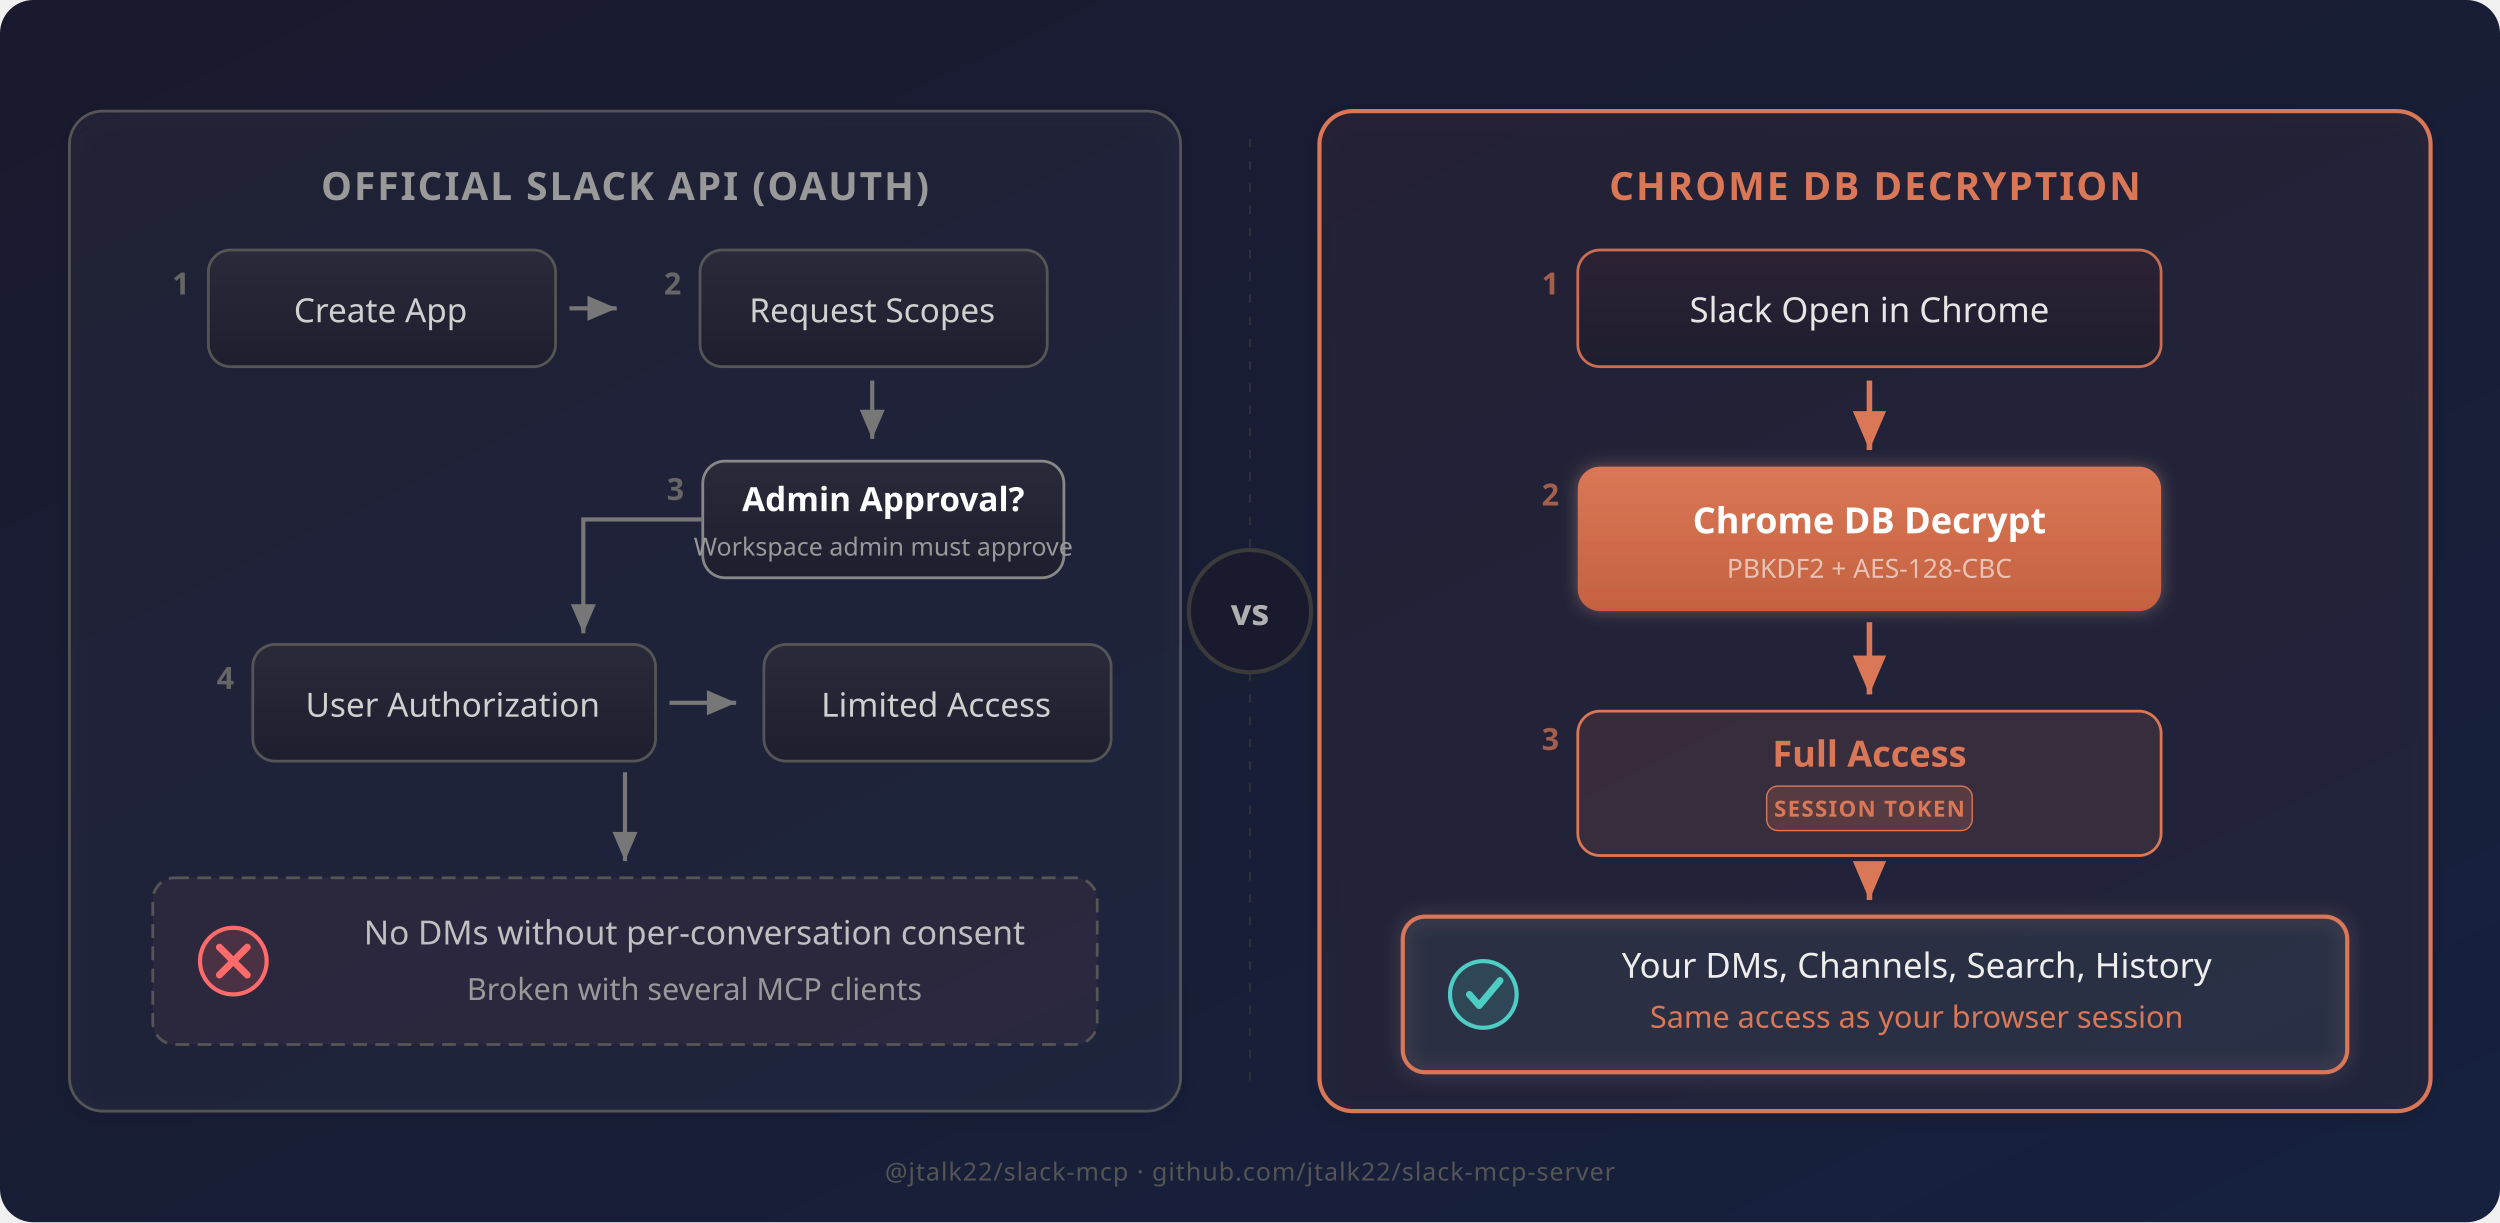
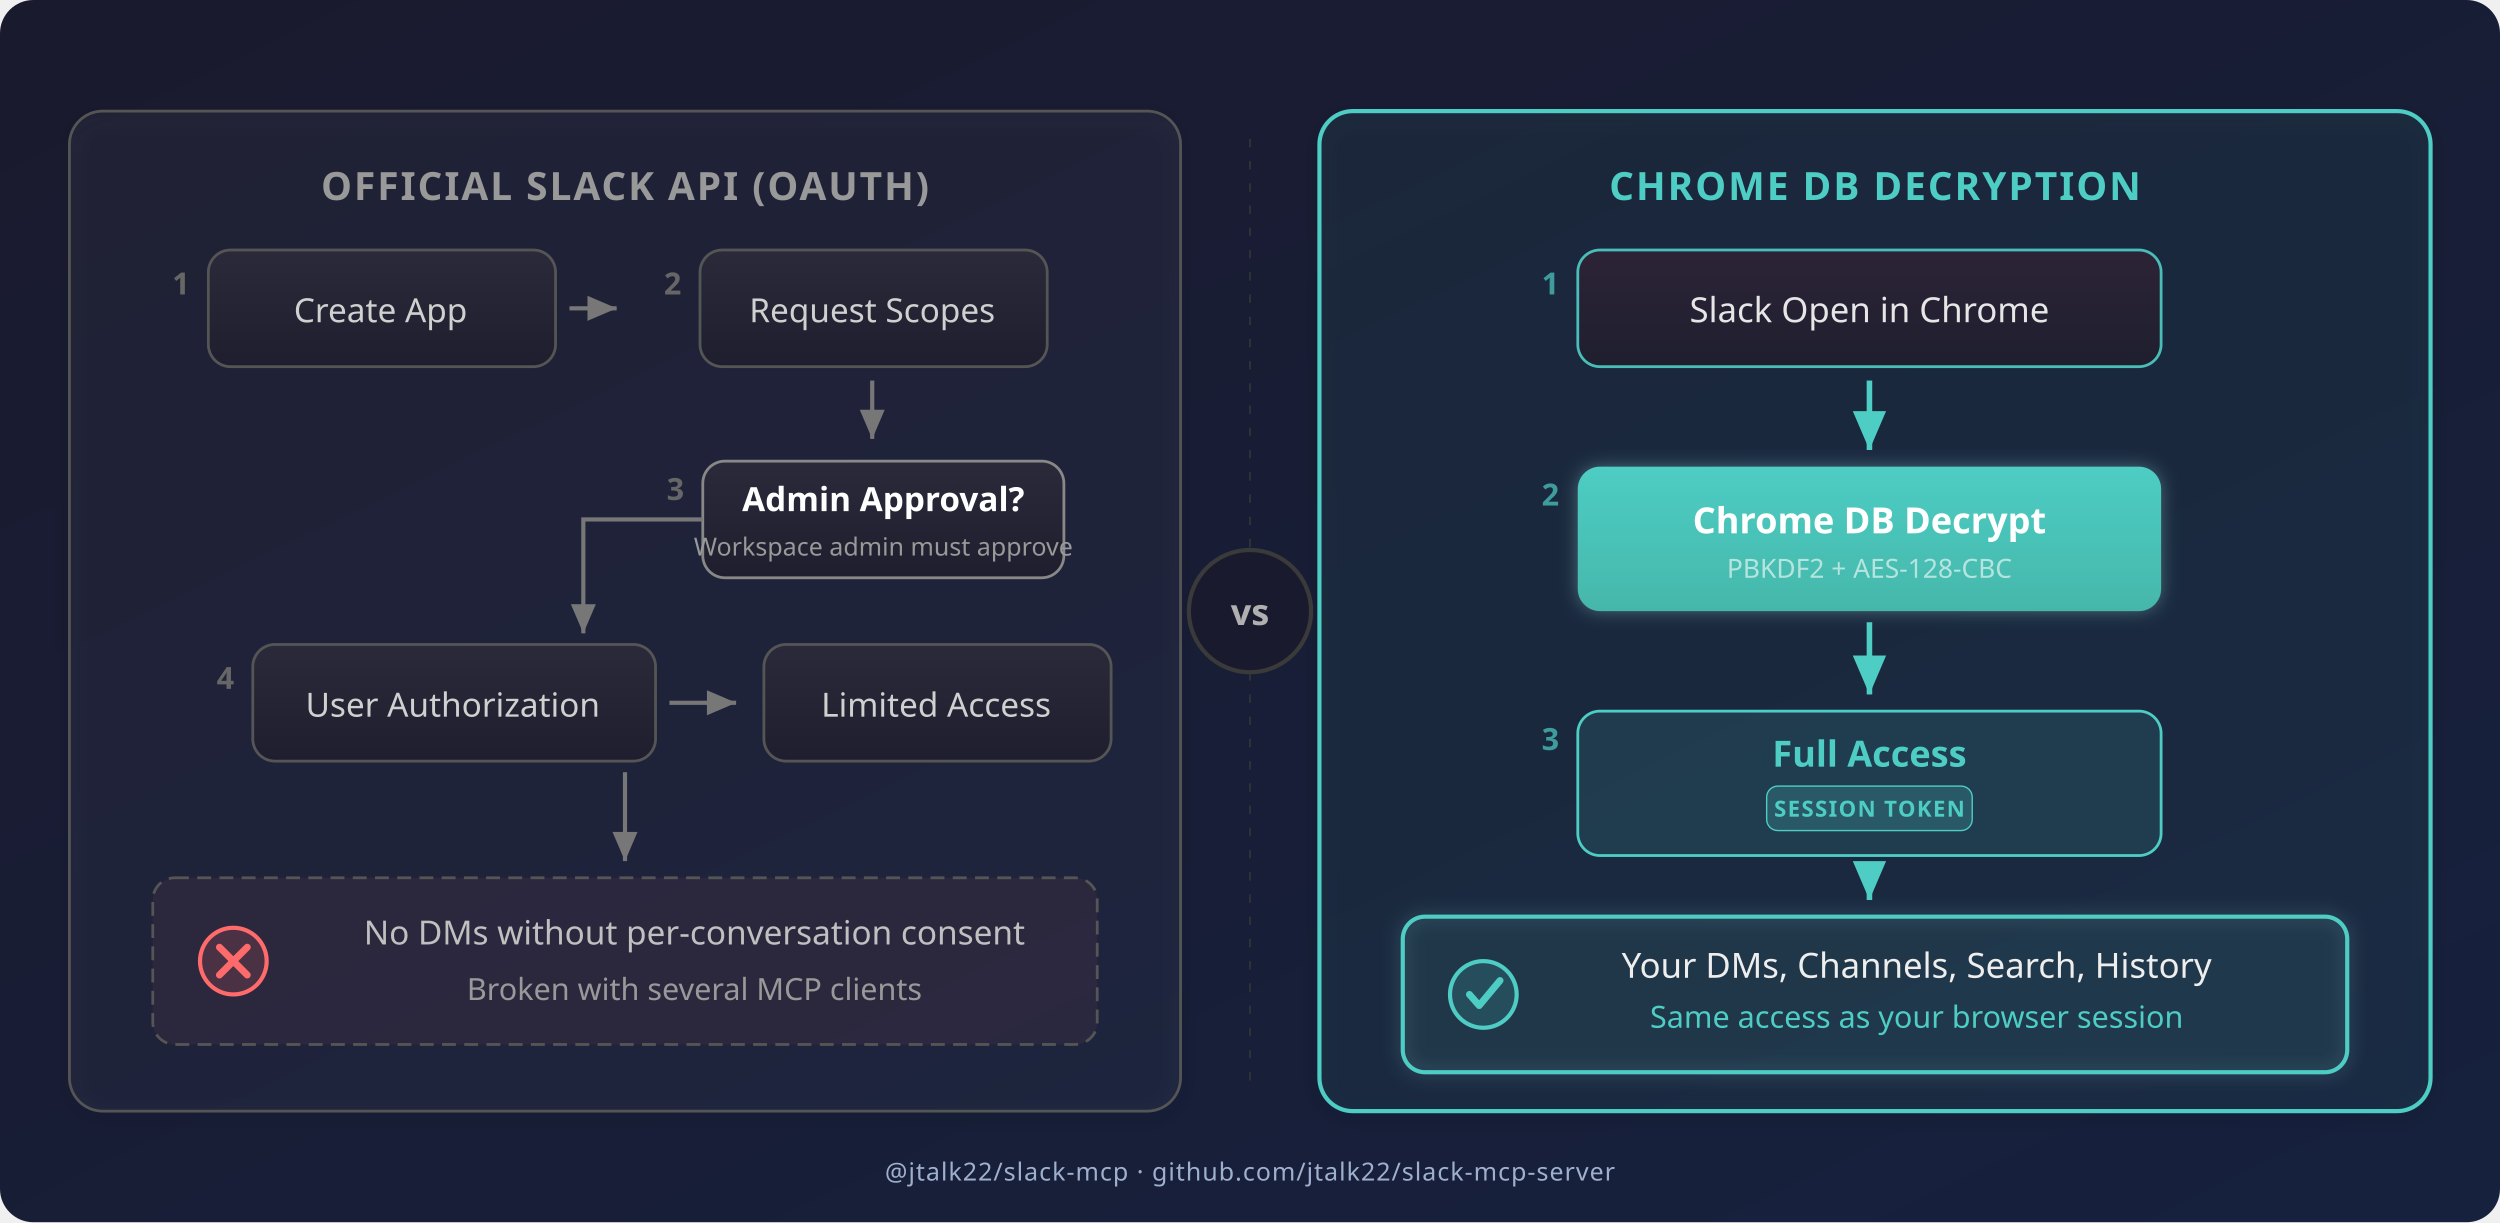
<svg xmlns="http://www.w3.org/2000/svg" viewBox="0 0 900 440">
  <defs>
    <linearGradient id="bgGrad" x1="0%" y1="0%" x2="100%" y2="100%">
      <stop offset="0%" style="stop-color:#1a1a2e" />
      <stop offset="100%" style="stop-color:#16213e" />
    </linearGradient>
    <linearGradient id="boxGradMuted" x1="0%" y1="0%" x2="0%" y2="100%">
      <stop offset="0%" style="stop-color:#2a2a3a" />
      <stop offset="100%" style="stop-color:#1e1e2e" />
    </linearGradient>
    <linearGradient id="boxGradOrange" x1="0%" y1="0%" x2="0%" y2="100%">
-       <stop offset="0%" style="stop-color:#da7756" />
-       <stop offset="100%" style="stop-color:#c4613f" />
+       <stop offset="0%" style="stop-color:#4ecdc4" />
+       <stop offset="100%" style="stop-color:#45b7aa" />
    </linearGradient>
    <linearGradient id="boxGradOrangeSoft" x1="0%" y1="0%" x2="0%" y2="100%">
      <stop offset="0%" style="stop-color:#2e2235" />
      <stop offset="100%" style="stop-color:#1e1e2e" />
    </linearGradient>
    <filter id="glowOrange" x="-20%" y="-20%" width="140%" height="140%">
      <feGaussianBlur in="SourceGraphic" stdDeviation="3" result="blur" />
-       <feColorMatrix in="blur" type="matrix" values="0 0 0 0 0.855  0 0 0 0 0.467  0 0 0 0 0.337  0 0 0 0.35 0" result="glow" />
+       <feColorMatrix in="blur" type="matrix" values="0 0 0 0 0.306  0 0 0 0 0.804  0 0 0 0 0.769  0 0 0 0.35 0" result="glow" />
      <feMerge>
        <feMergeNode in="glow" />
        <feMergeNode in="SourceGraphic" />
      </feMerge>
    </filter>
    <filter id="shadow" x="-5%" y="-5%" width="115%" height="115%">
      <feDropShadow dx="0" dy="2" stdDeviation="3" flood-color="#000000" flood-opacity="0.3" />
    </filter>
    <marker id="arrowMuted" markerWidth="8" markerHeight="8" refX="7" refY="3" orient="auto" markerUnits="strokeWidth">
      <path d="M0,0 L0,6 L7,3 z" fill="#777777" />
    </marker>
    <marker id="arrowOrange" markerWidth="8" markerHeight="8" refX="7" refY="3" orient="auto" markerUnits="strokeWidth">
-       <path d="M0,0 L0,6 L7,3 z" fill="#da7756" />
+       <path d="M0,0 L0,6 L7,3 z" fill="#4ecdc4" />
    </marker>
  </defs>
  <rect width="900" height="440" fill="url(#bgGrad)" rx="12" />
  <rect x="25" y="40" width="400" height="360" rx="12" fill="rgba(255,255,255,0.025)" stroke="#555555" stroke-width="1" filter="url(#shadow)" />
  <text x="225" y="72" text-anchor="middle" fill="#999999" font-family="'Space Grotesk', 'Segoe UI', sans-serif" font-size="14" font-weight="600" letter-spacing="0.05em">OFFICIAL SLACK API (OAUTH)</text>
  <text x="62" y="106" fill="#666666" font-family="'Space Grotesk', 'Segoe UI', sans-serif" font-size="11" font-weight="700">1</text>
  <rect x="75" y="90" width="125" height="42" rx="8" fill="url(#boxGradMuted)" stroke="#555555" stroke-width="1" />
  <text x="137" y="116" text-anchor="middle" fill="#d0d0d0" font-family="'IBM Plex Sans', 'Segoe UI', sans-serif" font-size="12">Create App</text>
  <line x1="205" y1="111" x2="222" y2="111" stroke="#777777" stroke-width="1.5" marker-end="url(#arrowMuted)" />
  <text x="239" y="106" fill="#666666" font-family="'Space Grotesk', 'Segoe UI', sans-serif" font-size="11" font-weight="700">2</text>
  <rect x="252" y="90" width="125" height="42" rx="8" fill="url(#boxGradMuted)" stroke="#555555" stroke-width="1" />
  <text x="314" y="116" text-anchor="middle" fill="#d0d0d0" font-family="'IBM Plex Sans', 'Segoe UI', sans-serif" font-size="12">Request Scopes</text>
  <line x1="314" y1="137" x2="314" y2="158" stroke="#777777" stroke-width="1.5" marker-end="url(#arrowMuted)" />
  <text x="240" y="180" fill="#666666" font-family="'Space Grotesk', 'Segoe UI', sans-serif" font-size="11" font-weight="700">3</text>
  <rect x="253" y="166" width="130" height="42" rx="8" fill="url(#boxGradMuted)" stroke="#888888" stroke-width="1" />
  <text x="318" y="184" text-anchor="middle" fill="#ffffff" font-family="'IBM Plex Sans', 'Segoe UI', sans-serif" font-size="12" font-weight="600">Admin Approval?</text>
  <text x="318" y="200" text-anchor="middle" fill="#999999" font-family="'IBM Plex Sans', 'Segoe UI', sans-serif" font-size="9">Workspace admin must approve</text>
  <path d="M 253 187 L 210 187 L 210 228" stroke="#777777" stroke-width="1.5" fill="none" marker-end="url(#arrowMuted)" />
  <text x="78" y="248" fill="#666666" font-family="'Space Grotesk', 'Segoe UI', sans-serif" font-size="11" font-weight="700">4</text>
  <rect x="91" y="232" width="145" height="42" rx="8" fill="url(#boxGradMuted)" stroke="#555555" stroke-width="1" />
  <text x="163" y="258" text-anchor="middle" fill="#d0d0d0" font-family="'IBM Plex Sans', 'Segoe UI', sans-serif" font-size="12">User Authorization</text>
  <line x1="241" y1="253" x2="265" y2="253" stroke="#777777" stroke-width="1.5" marker-end="url(#arrowMuted)" />
  <text x="275" y="248" fill="#666666" font-family="'Space Grotesk', 'Segoe UI', sans-serif" font-size="11" font-weight="700">5</text>
  <rect x="275" y="232" width="125" height="42" rx="8" fill="url(#boxGradMuted)" stroke="#555555" stroke-width="1" />
  <text x="337" y="258" text-anchor="middle" fill="#d0d0d0" font-family="'IBM Plex Sans', 'Segoe UI', sans-serif" font-size="12">Limited Access</text>
  <line x1="225" y1="278" x2="225" y2="310" stroke="#777777" stroke-width="1.5" marker-end="url(#arrowMuted)" />
  <rect x="55" y="316" width="340" height="60" rx="8" fill="rgba(255,107,107,0.06)" stroke="#555555" stroke-width="1" stroke-dasharray="5,3" />
  <circle cx="84" cy="346" r="12" fill="rgba(255,107,107,0.15)" stroke="#ff6b6b" stroke-width="1.5" />
  <g transform="translate(84,346)">
    <line x1="-5" y1="-5" x2="5" y2="5" stroke="#ff6b6b" stroke-width="2.5" stroke-linecap="round" />
    <line x1="5" y1="-5" x2="-5" y2="5" stroke="#ff6b6b" stroke-width="2.5" stroke-linecap="round" />
  </g>
  <text x="250" y="340" text-anchor="middle" fill="#c0c0c0" font-family="'IBM Plex Sans', 'Segoe UI', sans-serif" font-size="12">No DMs without per-conversation consent</text>
  <text x="250" y="360" text-anchor="middle" fill="#999999" font-family="'IBM Plex Sans', 'Segoe UI', sans-serif" font-size="11">Broken with several MCP clients</text>
-   <rect x="475" y="40" width="400" height="360" rx="12" fill="rgba(218,119,86,0.05)" stroke="#da7756" stroke-width="1.5" filter="url(#shadow)" />
-   <text x="675" y="72" text-anchor="middle" fill="#da7756" font-family="'Space Grotesk', 'Segoe UI', sans-serif" font-size="14" font-weight="600" letter-spacing="0.05em">CHROME DB DECRYPTION</text>
-   <text x="555" y="106" fill="#da7756" font-family="'Space Grotesk', 'Segoe UI', sans-serif" font-size="11" font-weight="700" opacity="0.7">1</text>
-   <rect x="568" y="90" width="210" height="42" rx="8" fill="url(#boxGradOrangeSoft)" stroke="#da7756" stroke-width="1" opacity="0.9" />
+   <rect x="475" y="40" width="400" height="360" rx="12" fill="rgba(78,205,196,0.05)" stroke="#4ecdc4" stroke-width="1.5" filter="url(#shadow)" />
+   <text x="675" y="72" text-anchor="middle" fill="#4ecdc4" font-family="'Space Grotesk', 'Segoe UI', sans-serif" font-size="14" font-weight="600" letter-spacing="0.05em">CHROME DB DECRYPTION</text>
+   <text x="555" y="106" fill="#4ecdc4" font-family="'Space Grotesk', 'Segoe UI', sans-serif" font-size="11" font-weight="700" opacity="0.7">1</text>
+   <rect x="568" y="90" width="210" height="42" rx="8" fill="url(#boxGradOrangeSoft)" stroke="#4ecdc4" stroke-width="1" opacity="0.9" />
  <text x="673" y="116" text-anchor="middle" fill="#e6e6e6" font-family="'IBM Plex Sans', 'Segoe UI', sans-serif" font-size="12.5">Slack Open in Chrome</text>
-   <line x1="673" y1="137" x2="673" y2="162" stroke="#da7756" stroke-width="2" marker-end="url(#arrowOrange)" />
-   <text x="555" y="182" fill="#da7756" font-family="'Space Grotesk', 'Segoe UI', sans-serif" font-size="11" font-weight="700" opacity="0.7">2</text>
+   <line x1="673" y1="137" x2="673" y2="162" stroke="#4ecdc4" stroke-width="2" marker-end="url(#arrowOrange)" />
+   <text x="555" y="182" fill="#4ecdc4" font-family="'Space Grotesk', 'Segoe UI', sans-serif" font-size="11" font-weight="700" opacity="0.7">2</text>
  <rect x="568" y="168" width="210" height="52" rx="8" fill="url(#boxGradOrange)" filter="url(#glowOrange)" />
  <text x="673" y="192" text-anchor="middle" fill="#ffffff" font-family="'IBM Plex Sans', 'Segoe UI', sans-serif" font-size="13" font-weight="600">Chrome DB Decrypt</text>
  <text x="673" y="208" text-anchor="middle" fill="rgba(255,255,255,0.6)" font-family="'IBM Plex Sans', 'Segoe UI', sans-serif" font-size="9.5">PBKDF2 + AES-128-CBC</text>
-   <line x1="673" y1="224" x2="673" y2="250" stroke="#da7756" stroke-width="2" marker-end="url(#arrowOrange)" />
-   <text x="555" y="270" fill="#da7756" font-family="'Space Grotesk', 'Segoe UI', sans-serif" font-size="11" font-weight="700" opacity="0.7">3</text>
-   <rect x="568" y="256" width="210" height="52" rx="8" fill="rgba(218,119,86,0.12)" stroke="#da7756" stroke-width="1" />
-   <text x="673" y="276" text-anchor="middle" fill="#da7756" font-family="'IBM Plex Sans', 'Segoe UI', sans-serif" font-size="13" font-weight="700">Full Access</text>
-   <rect x="636" y="283" width="74" height="16" rx="4" fill="rgba(218,119,86,0.2)" stroke="#da7756" stroke-width="0.5" />
-   <text x="673" y="294" text-anchor="middle" fill="#da7756" font-family="'IBM Plex Sans', 'Segoe UI', sans-serif" font-size="8" font-weight="600" letter-spacing="0.06em">SESSION TOKEN</text>
+   <line x1="673" y1="224" x2="673" y2="250" stroke="#4ecdc4" stroke-width="2" marker-end="url(#arrowOrange)" />
+   <text x="555" y="270" fill="#4ecdc4" font-family="'Space Grotesk', 'Segoe UI', sans-serif" font-size="11" font-weight="700" opacity="0.7">3</text>
+   <rect x="568" y="256" width="210" height="52" rx="8" fill="rgba(78,205,196,0.12)" stroke="#4ecdc4" stroke-width="1" />
+   <text x="673" y="276" text-anchor="middle" fill="#4ecdc4" font-family="'IBM Plex Sans', 'Segoe UI', sans-serif" font-size="13" font-weight="700">Full Access</text>
+   <rect x="636" y="283" width="74" height="16" rx="4" fill="rgba(78,205,196,0.2)" stroke="#4ecdc4" stroke-width="0.5" />
+   <text x="673" y="294" text-anchor="middle" fill="#4ecdc4" font-family="'IBM Plex Sans', 'Segoe UI', sans-serif" font-size="8" font-weight="600" letter-spacing="0.06em">SESSION TOKEN</text>
  <text x="673" y="270" text-anchor="middle" fill="#777777" font-family="'IBM Plex Sans', 'Segoe UI', sans-serif" font-size="0" opacity="0">No admin visibility</text>
-   <line x1="673" y1="312" x2="673" y2="324" stroke="#da7756" stroke-width="2" marker-end="url(#arrowOrange)" />
-   <rect x="505" y="330" width="340" height="56" rx="8" fill="rgba(78,205,196,0.06)" stroke="#da7756" stroke-width="1.5" filter="url(#glowOrange)" />
+   <line x1="673" y1="312" x2="673" y2="324" stroke="#4ecdc4" stroke-width="2" marker-end="url(#arrowOrange)" />
+   <rect x="505" y="330" width="340" height="56" rx="8" fill="rgba(78,205,196,0.06)" stroke="#4ecdc4" stroke-width="1.5" filter="url(#glowOrange)" />
  <circle cx="534" cy="358" r="12" fill="rgba(78,205,196,0.15)" stroke="#4ecdc4" stroke-width="1.5" />
  <g transform="translate(534,358)">
    <polyline points="-5,0 -1.5,4 6,-5" fill="none" stroke="#4ecdc4" stroke-width="2.5" stroke-linecap="round" stroke-linejoin="round" />
  </g>
  <text x="690" y="352" text-anchor="middle" fill="#eeeeee" font-family="'IBM Plex Sans', 'Segoe UI', sans-serif" font-size="12.5" font-weight="500">Your DMs, Channels, Search, History</text>
-   <text x="690" y="370" text-anchor="middle" fill="#da7756" font-family="'IBM Plex Sans', 'Segoe UI', sans-serif" font-size="11">Same access as your browser session</text>
+   <text x="690" y="370" text-anchor="middle" fill="#4ecdc4" font-family="'IBM Plex Sans', 'Segoe UI', sans-serif" font-size="11">Same access as your browser session</text>
  <line x1="450" y1="50" x2="450" y2="198" stroke="#3a3a3a" stroke-width="0.5" stroke-dasharray="3,5" />
  <circle cx="450" cy="220" r="22" fill="#1a1a2e" stroke="#3a3a3a" stroke-width="1.5" />
  <text x="450" y="225" text-anchor="middle" fill="#b0b0b0" font-family="'Space Grotesk', 'Segoe UI', sans-serif" font-size="13" font-weight="600">vs</text>
  <line x1="450" y1="242" x2="450" y2="390" stroke="#3a3a3a" stroke-width="0.5" stroke-dasharray="3,5" />
-   <text x="450" y="425" text-anchor="middle" fill="#555555" font-family="'IBM Plex Sans', 'Segoe UI', sans-serif" font-size="9" letter-spacing="0.04em">@jtalk22/slack-mcp · github.com/jtalk22/slack-mcp-server</text>
+   <text x="450" y="425" text-anchor="middle" fill="#9fb0cf" font-family="'IBM Plex Sans', 'Segoe UI', sans-serif" font-size="9" letter-spacing="0.04em">@jtalk22/slack-mcp · github.com/jtalk22/slack-mcp-server</text>
</svg>
